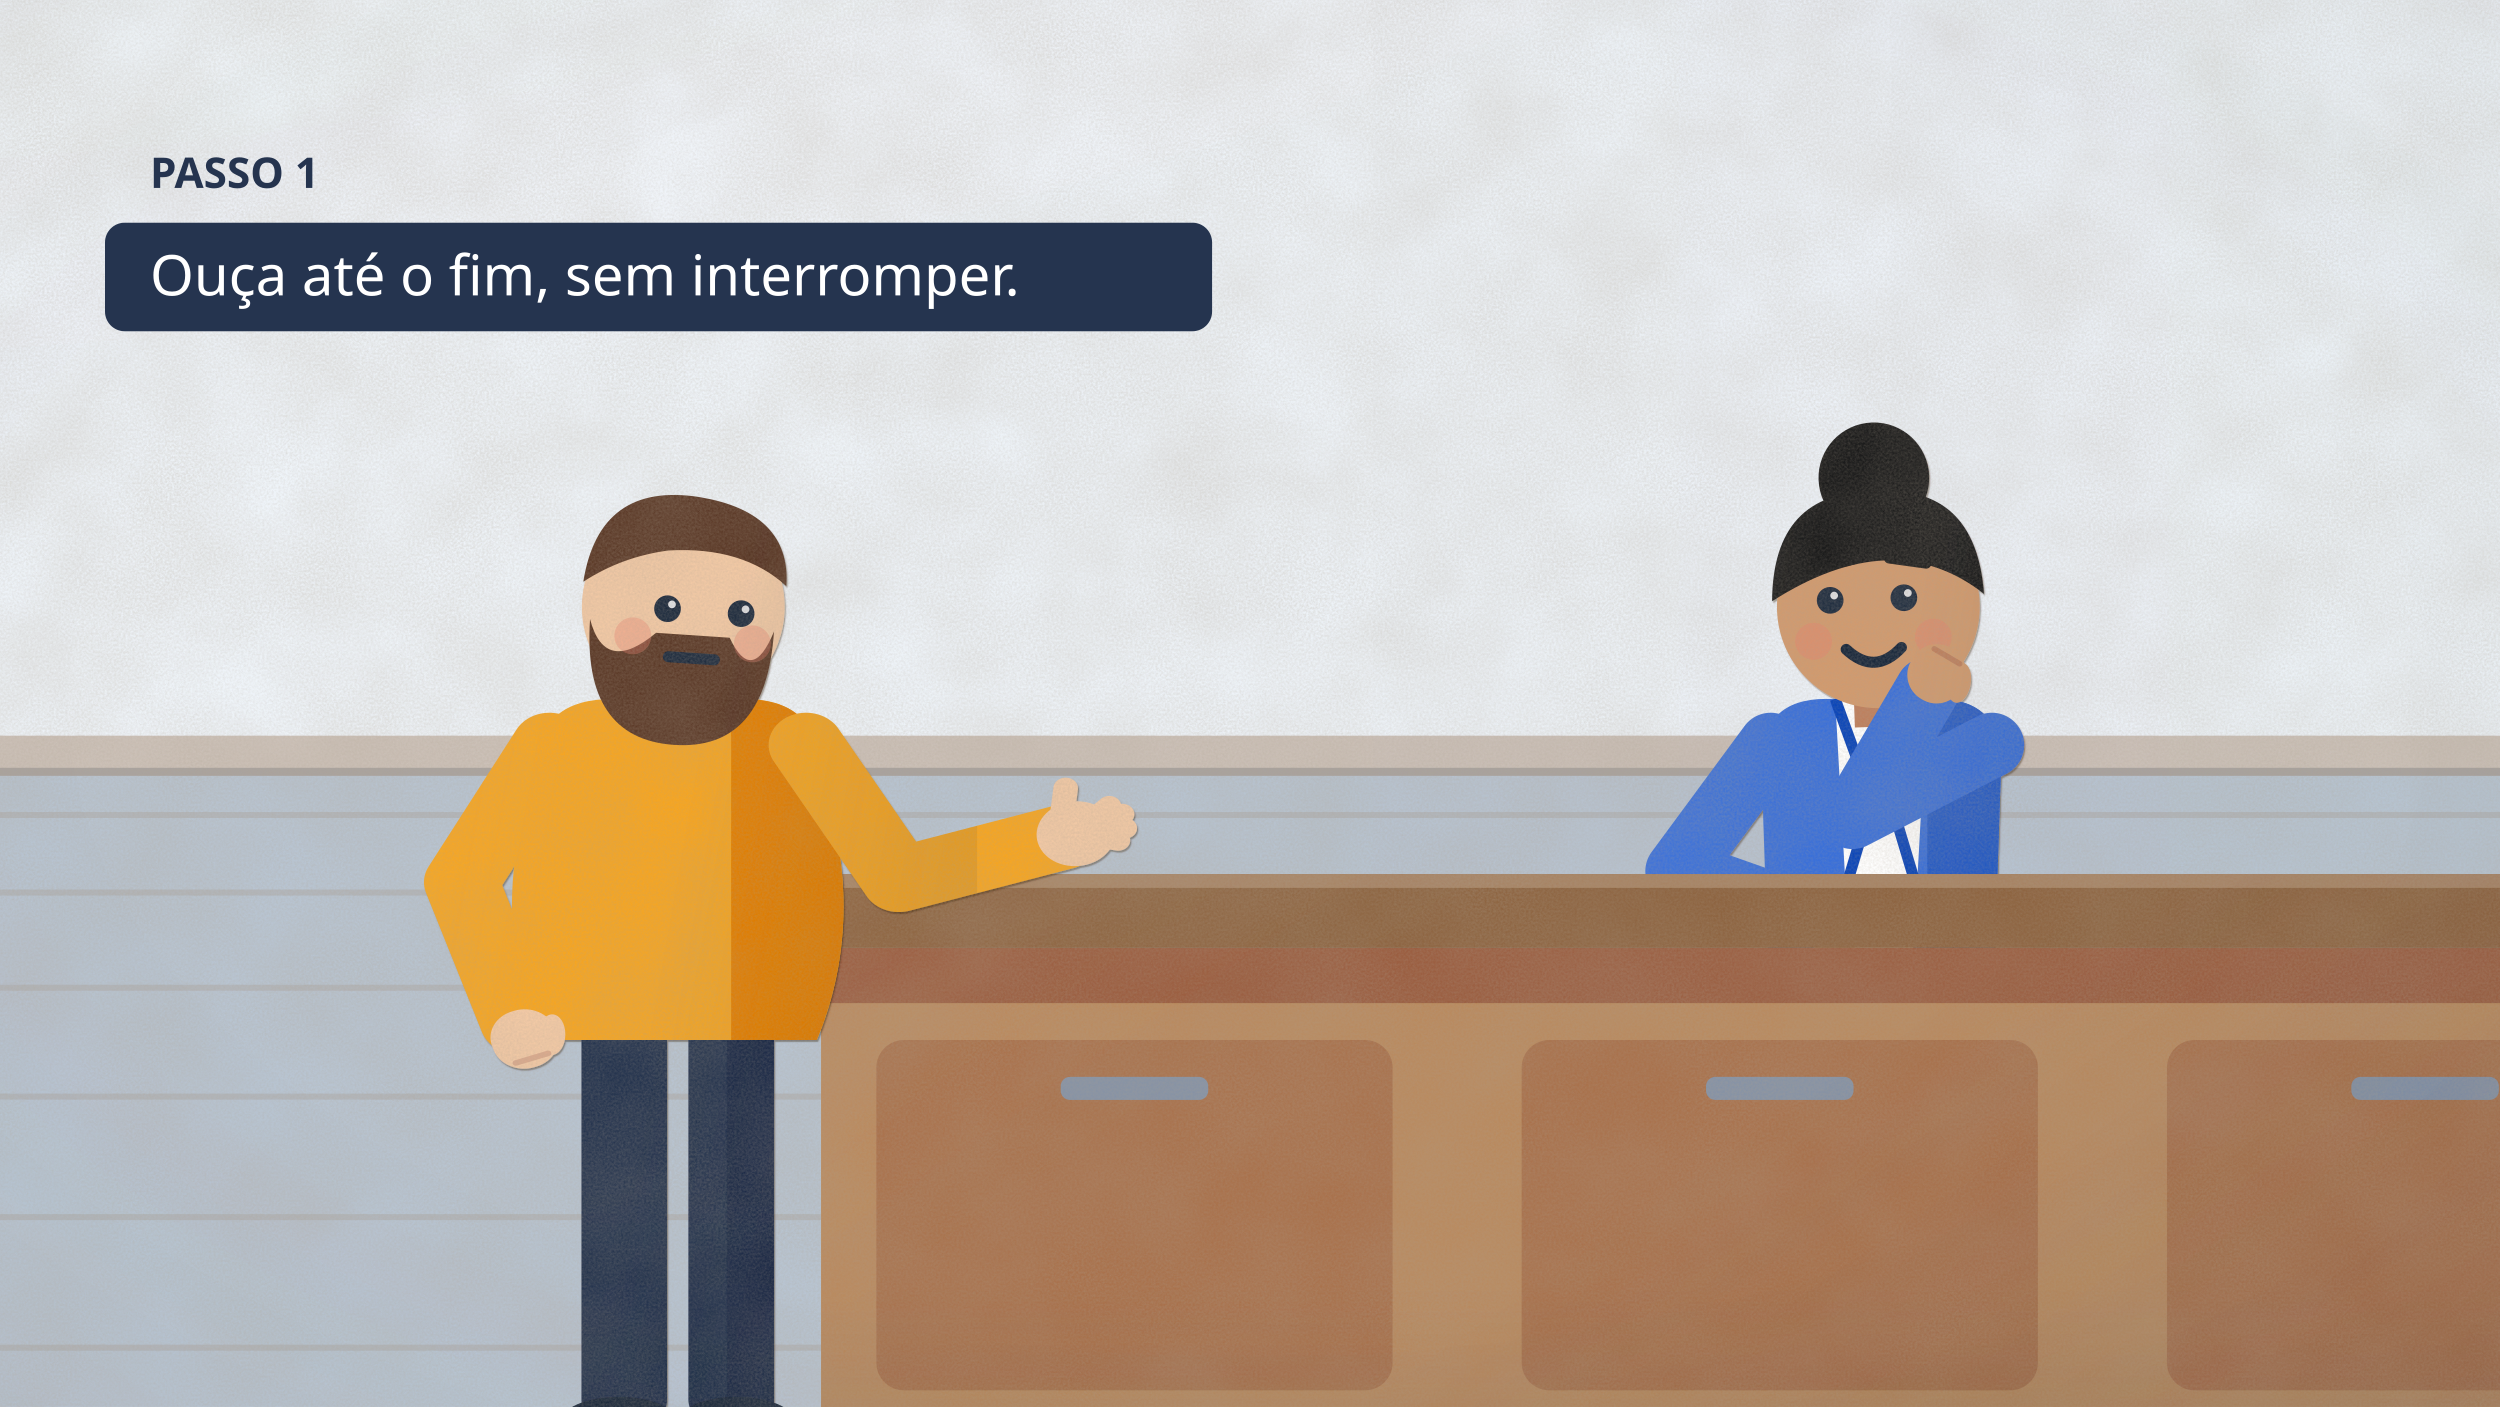
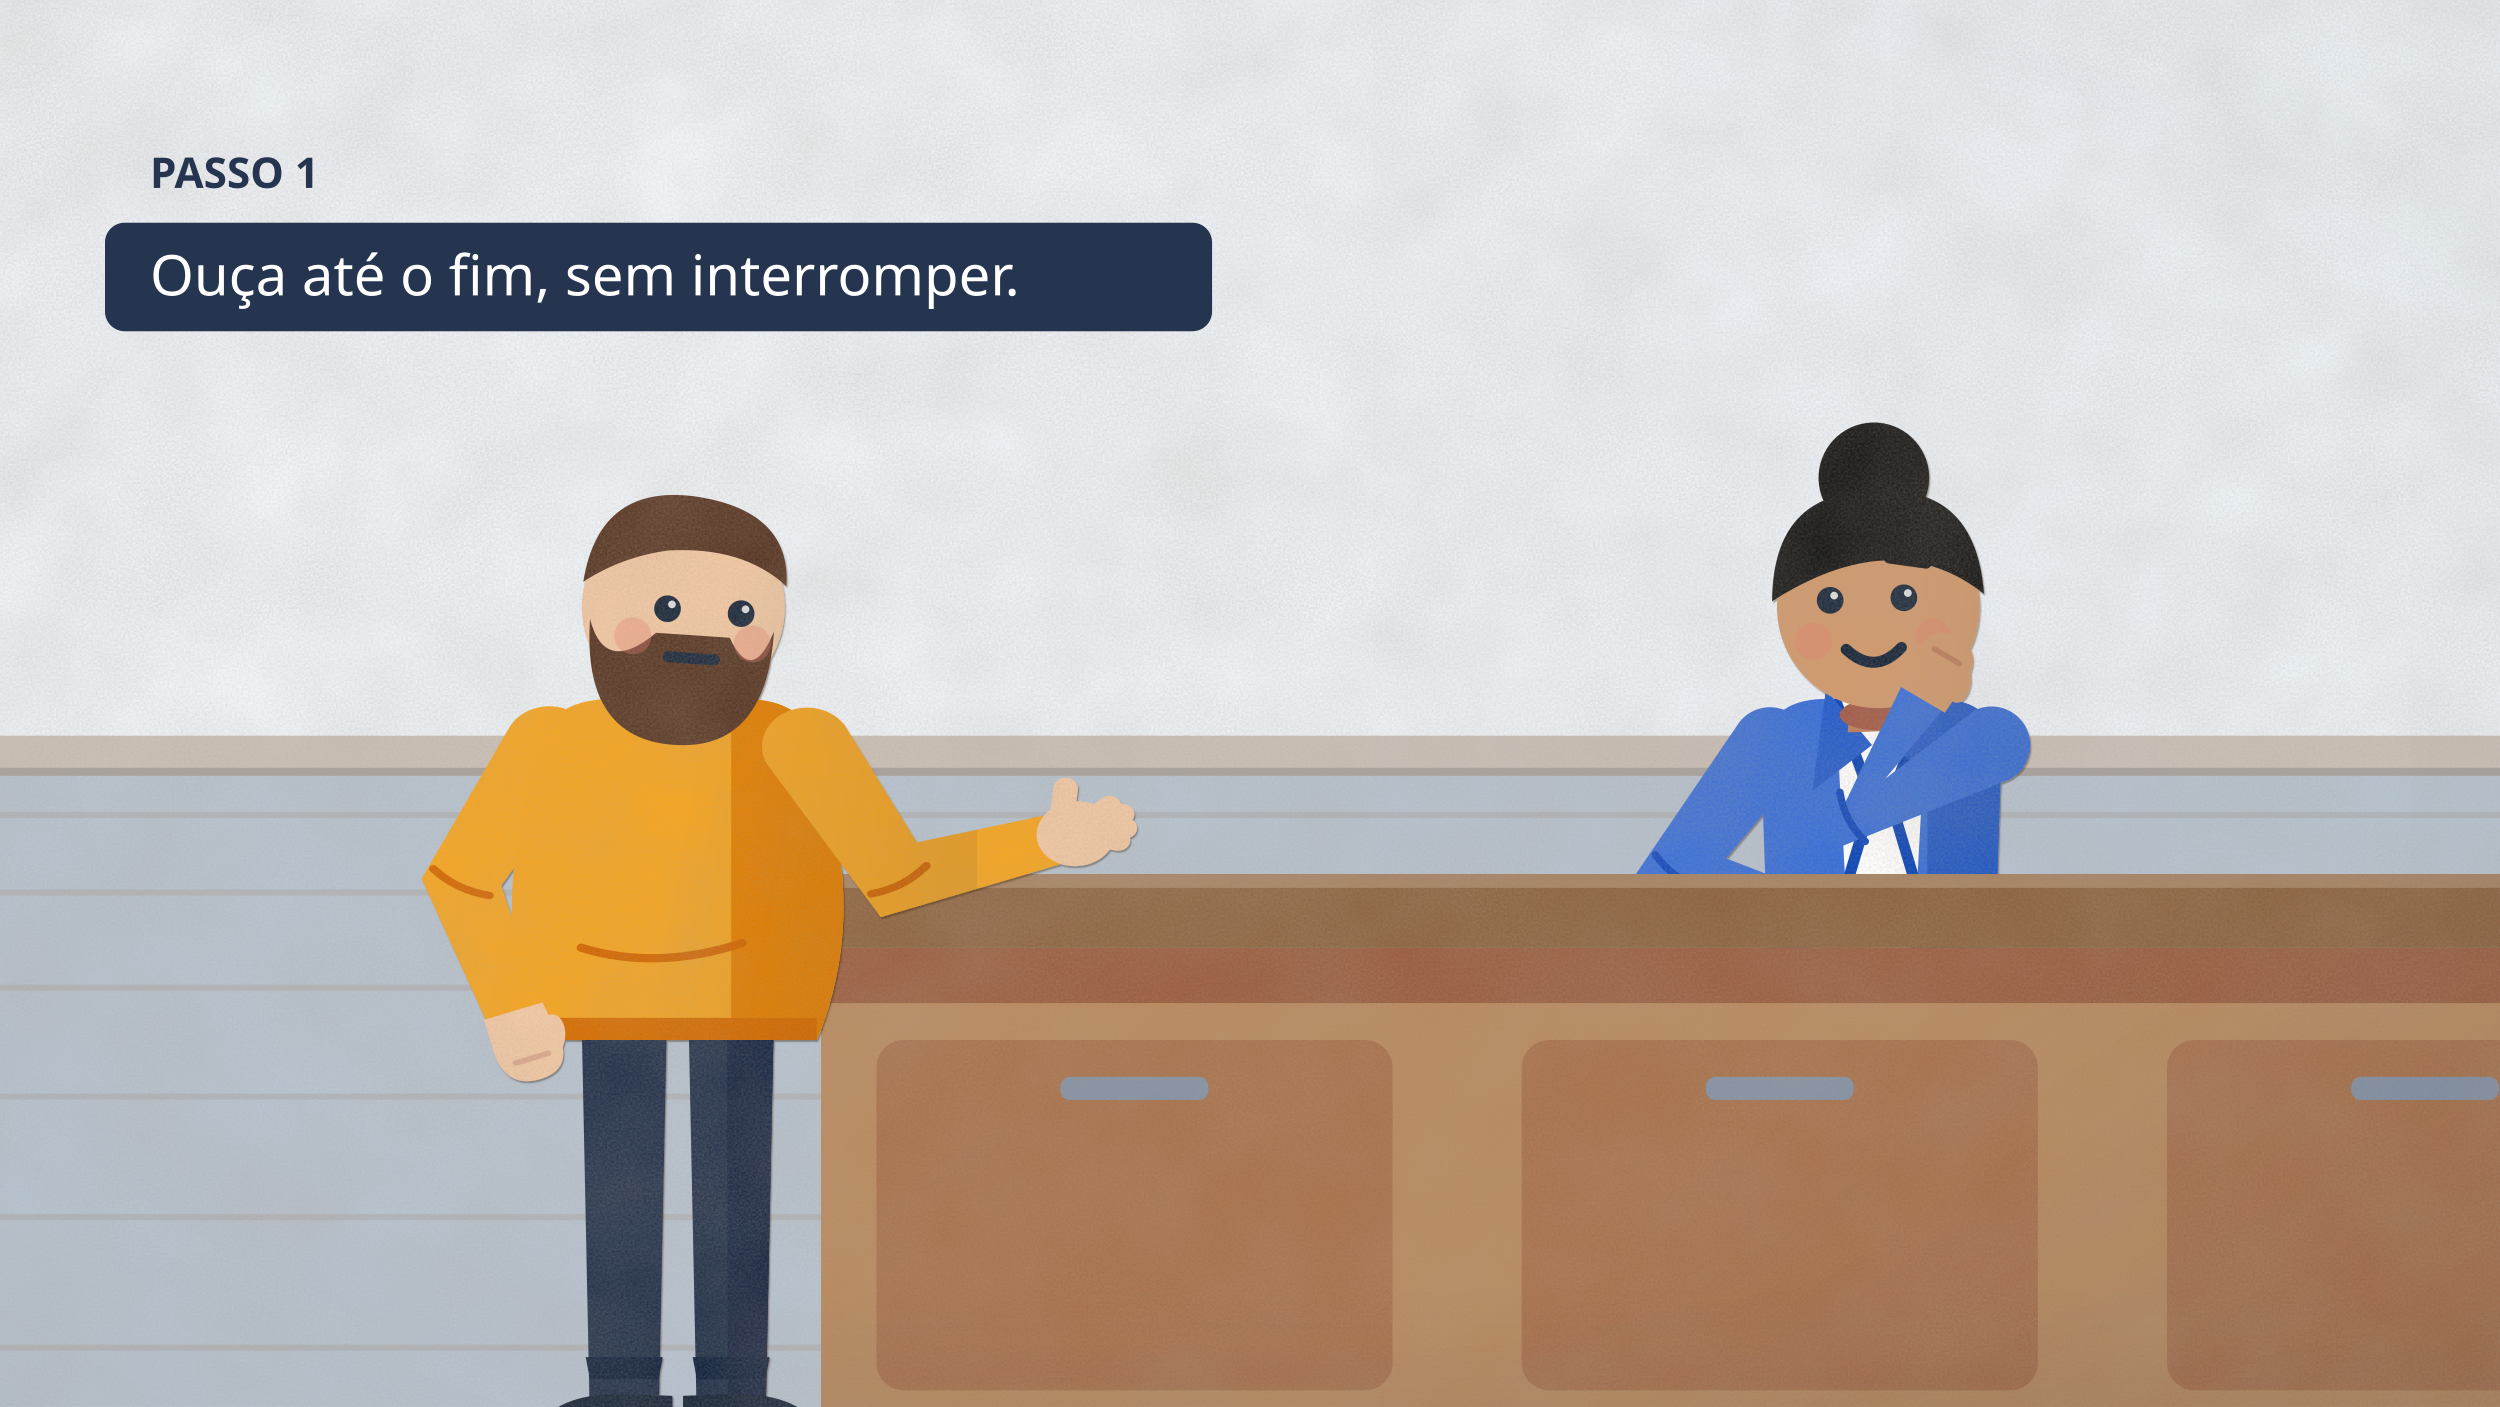
<svg xmlns="http://www.w3.org/2000/svg" width="1200" height="675" viewBox="0 0 1200 675">
  <g transform="translate(-534.0 -516.5) scale(1.9282)">
    <defs>
      <linearGradient id="sky" x1="0" y1="0" x2="0" y2="1">
        <stop offset="0" stop-color="#DCEBF7" />
        <stop offset="0.55" stop-color="#e6f1f9" />
        <stop offset="0.85" stop-color="#EFF6FC" />
        <stop offset="1" stop-color="#EEF5FB" />
      </linearGradient>
      <linearGradient id="ground" x1="0" y1="0" x2="0" y2="1">
        <stop offset="0" stop-color="#9CC793" />
        <stop offset="1" stop-color="#7AB582" />
      </linearGradient>
      <radialGradient id="cshadow">
        <stop offset="0" stop-color="rgb(31,42,61)" stop-opacity="0.195" />
        <stop offset="0.55" stop-color="rgb(31,42,61)" stop-opacity="0.143" />
        <stop offset="1" stop-color="rgb(31,42,61)" stop-opacity="0" />
      </radialGradient>
      <filter id="hazeFar" color-interpolation-filters="sRGB">
        <feColorMatrix type="matrix" values="0.92 0 0 0 0.075 0 0.92 0 0 0.076 0 0 0.92 0 0.078 0 0 0 1 0" />
      </filter>
      <filter id="hazeMid" color-interpolation-filters="sRGB">
        <feColorMatrix type="matrix" values="0.96 0 0 0 0.037 0 0.96 0 0 0.038 0 0 0.96 0 0.039 0 0 0 1 0" />
      </filter>
      <linearGradient id="lgLight" x1="0" y1="0" x2="1" y2="0.35">
        <stop offset="0" stop-color="#FFF4DE" stop-opacity="0.047" />
        <stop offset="0.42" stop-color="#FFF4DE" stop-opacity="0" />
      </linearGradient>
      <linearGradient id="lgShade" x1="0" y1="0" x2="1" y2="0.35">
        <stop offset="0.6" stop-color="rgb(31,42,61)" stop-opacity="0" />
        <stop offset="1" stop-color="rgb(31,42,61)" stop-opacity="0.090" />
      </linearGradient>
      <linearGradient id="lgAO" x1="0" y1="0" x2="0" y2="1">
        <stop offset="0.72" stop-color="rgb(31,42,61)" stop-opacity="0" />
        <stop offset="1" stop-color="rgb(31,42,61)" stop-opacity="0.058" />
      </linearGradient>
      <filter id="toWhite" color-interpolation-filters="sRGB">
        <feColorMatrix values="0 0 0 0 1 0 0 0 0 1 0 0 0 0 1 0 0 0 1 0" />
      </filter>
      <filter id="castF" x="-30%" y="-30%" width="160%" height="160%" color-interpolation-filters="sRGB">
        <feColorMatrix values="0 0 0 0 0.122 0 0 0 0 0.165 0 0 0 0 0.239 0 0 0 1 0" />
        <feGaussianBlur stdDeviation="4.0" />
      </filter>
      <clipPath id="groundClip">
        <rect y="368.5" width="1200" height="675" />
      </clipPath>
      <radialGradient id="glow" cx="0.15" cy="0.25" r="0.75">
        <stop offset="0" stop-color="#FFF4DE" stop-opacity="0.099" />
        <stop offset="1" stop-color="#FFF4DE" stop-opacity="0" />
      </radialGradient>
      <linearGradient id="falloff" x1="0" y1="0" x2="1" y2="0">
        <stop offset="0.35" stop-color="rgb(31,42,61)" stop-opacity="0" />
        <stop offset="1" stop-color="rgb(31,42,61)" stop-opacity="0.023" />
      </linearGradient>
      <radialGradient id="vignette" cx="0.5" cy="0.5" r="0.75">
        <stop offset="0.6" stop-color="rgb(31,42,61)" stop-opacity="0" />
        <stop offset="1" stop-color="rgb(31,42,61)" stop-opacity="0.031" />
      </radialGradient>
    </defs>
    <rect width="1200" height="459" fill="#EEF3F8" />
    <rect y="459" width="1200" height="216" fill="#B8C4D1" />
    <rect y="451" width="1200" height="10" fill="#8E6542" fill-opacity="0.35" stroke-opacity="0.35" />
    <rect x="0" y="470.0" width="1200" height="1.5" fill="#8E6542" fill-opacity="0.15" stroke-opacity="0.15" />
    <rect x="0" y="489.3" width="1200" height="1.5" fill="#8E6542" fill-opacity="0.15" stroke-opacity="0.15" />
    <rect x="0" y="513.0" width="1200" height="1.5" fill="#8E6542" fill-opacity="0.15" stroke-opacity="0.15" />
    <rect x="0" y="540.1" width="1200" height="1.5" fill="#8E6542" fill-opacity="0.15" stroke-opacity="0.15" />
    <rect x="0" y="570.1" width="1200" height="1.5" fill="#8E6542" fill-opacity="0.15" stroke-opacity="0.15" />
    <rect x="0" y="602.6" width="1200" height="1.5" fill="#8E6542" fill-opacity="0.15" stroke-opacity="0.15" />
    <rect x="0" y="637.4" width="1200" height="1.5" fill="#8E6542" fill-opacity="0.15" stroke-opacity="0.15" />
    <rect width="1200" height="459" fill="url(#glow)" style="mix-blend-mode: screen;" />
    <rect width="1200" height="675" fill="url(#falloff)" style="mix-blend-mode: multiply;" />
  </g>
  <g transform="translate(903.0 693.9) scale(4.425)">
    <ellipse cx="0" cy="0" rx="25.0" ry="4.5" fill="url(#cshadow)" />
  </g>
  <g style="isolation: isolate;">
    <filter id="dr_ana" x="-20%" y="-20%" width="140%" height="150%">
      <feGaussianBlur in="SourceAlpha" stdDeviation="0.497" />
      <feOffset dx="0.565" dy="0.904" result="b" />
      <feFlood flood-color="#2B1D10" flood-opacity="0.42" />
      <feComposite in2="b" operator="in" result="sh" />
      <feMerge>
        <feMergeNode in="sh" />
        <feMergeNode in="SourceGraphic" />
      </feMerge>
    </filter>
    <g filter="url(#dr_ana)">
      <g id="ana" transform="translate(903.0 693.9) scale(4.425)">
        <g id="b_ana">
          <g transform="scale(1 1)">
-             <rect x="-9" y="-47" width="8" height="45" rx="3" fill="#25344F" />
-             <rect x="1" y="-47" width="8" height="45" rx="3" fill="#25344F" />
-             <rect x="4.6" y="-47" width="4.4" height="45" rx="2" fill="#1C2B47" />
-             <ellipse cx="-5.5" cy="-2.5" rx="5.5" ry="2.8" fill="#1F2A3D" />
-             <ellipse cx="5.5" cy="-2.5" rx="5.5" ry="2.8" fill="#1F2A3D" />
+             <path d="M-9 -47 L-1 -47 L-1.8 -2 L-8.2 -2 Z" fill="#25344F" />
+             <path d="M1 -47 L9 -47 L8.2 -2 L1.8 -2 Z" fill="#25344F" />
+             <path d="M4.6 -47 L9 -47 L8.2 -2 L4.68 -2 Z" fill="#1C2B47" />
+             <path d="M-8.6 -9.6 L-1.4 -9.6 L-1.8 -7.2 L-8.2 -7.2 Z" fill="#172642" />
+             <path d="M1.4 -9.6 L8.6 -9.6 L8.2 -7.2 L1.8 -7.2 Z" fill="#172642" />
+             <path d="M-0.5 -5.4 L-0.5 -0.8 L-11 -0.8 Q-12.7 -0.8 -12.7 -2.8 Q-10.5 -5.6 -5.5 -5.6 Z" fill="#1F2A3D" />
+             <path d="M-0.5 -1.8 L-12.7 -1.8 L-12.2 -0.5 L-0.5 -0.5 Z" fill="#56586C" />
+             <path d="M0.5 -5.4 L0.5 -0.8 L11 -0.8 Q12.7 -0.8 12.7 -2.8 Q10.5 -5.6 5.5 -5.6 Z" fill="#1F2A3D" />
+             <path d="M0.5 -1.8 L12.7 -1.8 L12.2 -0.5 L0.5 -0.5 Z" fill="#56586C" />
            <path d="M-13 -74 Q-13 -81 -6 -81 L6 -81 Q13 -81 13 -74 L12 -44 L-12 -44 Z" fill="#3A6FD8" />
            <path d="M5 -81 L6 -81 Q13 -81 13 -74 L12 -44 L5 -44 Z" fill="#255BC7" />
            <path d="M-5 -81 L5 -81 L3 -45 L-3 -45 Z" fill="#FFFFFF" />
            <path d="M-5 -81 L-1 -70 L-4 -60 M5 -81 L1 -70 L4 -60" stroke="#1147B8" stroke-width="1.2" fill="none" />
+             <path d="M-12 -46.4 L12 -46.4 L12 -44 L-12 -44 Z" fill="#1A4FBE" />
+             <path d="M-9 -54 Q-2 -51.5 6 -54.5" stroke="#164CBC" stroke-width="0.9" fill="none" stroke-linecap="round" />
+             <path d="M-6 -82 L-1 -76 L-7.5 -71 Z M6 -82 L1 -76 L7.5 -71 Z" fill="#2A5FCB" />
          </g>
          <g transform="translate(0 0) scale(1) rotate(-2 0 -82)">
-             <rect x="-3" y="-85" width="6" height="7" fill="#BE7F5D" />
+             <path d="M-3 -85 L3 -85 L3.8 -77.5 L-3.8 -77.5 Z" fill="#BE7F5D" />
+             <ellipse cx="0" cy="-79.4" rx="4.6" ry="1.8" fill="#A45D4B" />
            <circle cx="0" cy="-105" r="6" fill="#1E1A1A" />
            <circle cx="0" cy="-91" r="11" fill="#D19A6E" />
            <path d="M-11.5 -92 Q-11 -104 0 -103.5 Q11 -104 11.5 -92 Q2 -100 -11.5 -92 Z" fill="#1E1A1A" />
            <circle cx="-5.2" cy="-91.88" r="1.45" fill="#1F2A3D" />
            <circle cx="-4.75" cy="-92.38" r="0.42" fill="#FFFFFF" fill-opacity="0.85" stroke-opacity="0.85" />
            <circle cx="2.8" cy="-91.88" r="1.45" fill="#1F2A3D" />
            <circle cx="3.25" cy="-92.38" r="0.42" fill="#FFFFFF" fill-opacity="0.85" stroke-opacity="0.85" />
            <path d="M-6.65 -95.5 L-2.65 -96.2 M1.35 -96.2 L5.35 -95.5" stroke="#1E1A1A" stroke-width="1.1" stroke-linecap="round" />
            <path d="M-3.65 -86.5 Q-0.65 -83.5 2.35 -86.5" stroke="#1F2A3D" stroke-width="1.2" fill="none" stroke-linecap="round" />
            <circle cx="-7.15" cy="-87.5" r="2" fill="#E9806E" fill-opacity="0.35" stroke-opacity="0.35" />
            <circle cx="5.85" cy="-87.5" r="2" fill="#E9806E" fill-opacity="0.35" stroke-opacity="0.35" />
          </g>
          <g transform="scale(1 1)">
-             <path d="M-12 -76 L-22.09 -62.32 L-7 -57" stroke="#3A6FD8" fill="none" stroke-linecap="round" stroke-linejoin="round" stroke-width="7" />
+             <path d="M-15.38 -78.49L-15.38 -78.49L-27.35 -60.93L-7.9 -54.45A2.7 2.7 0 0 0 -6.1 -59.55L-6.1 -59.55L-16.83 -63.7L-8.62 -73.51A4.2 4.2 0 0 0 -15.38 -78.49Z" fill="#3A6FD8" />
+             <path d="M-24.5 -64.1 Q-22.68 -61.51 -19.68 -60.54" stroke="#164CBC" stroke-width="0.8" fill="none" stroke-linecap="round" />
            <g transform="translate(-7 -57) rotate(19.41)">
              <ellipse cx="1.2" cy="-0.9" rx="1.9" ry="1.3" fill="#BE7F5D" transform="rotate(30 1.2 -0.9)" />
-               <rect x="-1.2" y="-3.1" width="6.4" height="6.2" rx="3" fill="#D19A6E" />
+               <path d="M-1.2 -2.9 L3 -3.2 Q6.6 -3.1 6.6 0 Q6.6 3.1 3 3.2 L-1.2 2.9 Z" fill="#D19A6E" />
              <ellipse cx="2.4" cy="-2.6" rx="2.2" ry="1.25" fill="#D19A6E" transform="rotate(20 2.4 -2.6)" />
              <path d="M4.2 -1.6 L4.2 1.6" stroke="#BE7F5D" stroke-width="0.6" stroke-linecap="round" />
            </g>
-             <path d="M12 -76 L-3.11 -68.21 L5 -82" stroke="#3A6FD8" fill="none" stroke-linecap="round" stroke-linejoin="round" stroke-width="7" />
+             <path d="M10.07 -79.73L10.07 -79.73L0.43 -72.34L7.33 -80.63A2.7 2.7 0 0 0 2.67 -83.37L2.67 -83.37L-6.65 -64.08L13.93 -72.27A4.2 4.2 0 0 0 10.07 -79.73Z" fill="#3A6FD8" />
+             <path d="M-4.48 -70.87 Q-4 -67.75 -1.73 -65.54" stroke="#164CBC" stroke-width="0.8" fill="none" stroke-linecap="round" />
            <g transform="translate(5 -82) rotate(-59.55)">
              <ellipse cx="1.2" cy="0.9" rx="1.9" ry="1.3" fill="#BE7F5D" transform="rotate(-30 1.2 0.9)" />
-               <rect x="-1.2" y="-3.1" width="6.4" height="6.2" rx="3" fill="#D19A6E" />
+               <path d="M-1.2 -2.9 L3 -3.2 Q6.6 -3.1 6.6 0 Q6.6 3.1 3 3.2 L-1.2 2.9 Z" fill="#D19A6E" />
              <ellipse cx="2.4" cy="2.6" rx="2.2" ry="1.25" fill="#D19A6E" transform="rotate(-20 2.4 2.6)" />
              <path d="M4.2 -1.6 L4.2 1.6" stroke="#BE7F5D" stroke-width="0.6" stroke-linecap="round" />
            </g>
          </g>
        </g>
      </g>
    </g>
    <mask id="mk_ana" maskUnits="userSpaceOnUse" x="779.1" y="120.4" width="247.8" height="573.5">
      <use href="#b_ana" transform="translate(903.0 693.9) scale(4.425)" filter="url(#toWhite)" />
    </mask>
    <g mask="url(#mk_ana)" opacity="1">
      <rect x="779.1" y="120.4" width="247.8" height="573.5" fill="url(#lgLight)" style="mix-blend-mode: screen;" />
      <rect x="779.1" y="120.4" width="247.8" height="573.5" fill="url(#lgShade)" style="mix-blend-mode: multiply;" />
      <rect x="814.5" y="216.0" width="177.0" height="477.9" fill="url(#lgAO)" style="mix-blend-mode: multiply;" />
    </g>
  </g>
  <g transform="translate(854.3 693.9) scale(4.425)">
    <ellipse cx="0" cy="0" rx="140.0" ry="5.6" fill="url(#cshadow)" />
  </g>
  <g style="isolation: isolate;">
    <filter id="dr_balcao" x="-20%" y="-20%" width="140%" height="150%">
      <feGaussianBlur in="SourceAlpha" stdDeviation="0.497" />
      <feOffset dx="0.565" dy="0.904" result="b" />
      <feFlood flood-color="#2B1D10" flood-opacity="0.42" />
      <feComposite in2="b" operator="in" result="sh" />
      <feMerge>
        <feMergeNode in="sh" />
        <feMergeNode in="SourceGraphic" />
      </feMerge>
    </filter>
    <g filter="url(#dr_balcao)">
      <g id="balcao" transform="translate(854.3 693.9) scale(4.425)">
        <g id="b_balcao">
          <rect x="-104" y="-54" width="208" height="54" rx="0" fill="#B98A5E" />
          <rect x="-104" y="-54" width="208" height="6" rx="0" fill="#9B5E43" />
          <rect x="-98" y="-44" width="56" height="38" rx="3" fill="#A9724E" />
          <rect x="-78" y="-40" width="16" height="2.5" rx="1" fill="#8592A6" />
          <rect x="-28" y="-44" width="56" height="38" rx="3" fill="#A9724E" />
          <rect x="-8" y="-40" width="16" height="2.5" rx="1" fill="#8592A6" />
          <rect x="42" y="-44" width="56" height="38" rx="3" fill="#A9724E" />
          <rect x="62" y="-40" width="16" height="2.5" rx="1" fill="#8592A6" />
          <rect x="-110" y="-62" width="220" height="8" rx="2" fill="#8E6542" />
          <rect x="-108" y="-62" width="216" height="1.5" rx="0" fill="#A78465" />
        </g>
      </g>
    </g>
    <mask id="mk_balcao" maskUnits="userSpaceOnUse" x="172.8" y="364.7" width="1362.9" height="329.2">
      <use href="#b_balcao" transform="translate(854.3 693.9) scale(4.425)" filter="url(#toWhite)" />
    </mask>
    <g mask="url(#mk_balcao)" opacity="1">
      <rect x="172.8" y="364.7" width="1362.9" height="329.2" fill="url(#lgLight)" style="mix-blend-mode: screen;" />
      <rect x="172.8" y="364.7" width="1362.9" height="329.2" fill="url(#lgShade)" style="mix-blend-mode: multiply;" />
      <rect x="367.6" y="419.6" width="973.5" height="274.4" fill="url(#lgAO)" style="mix-blend-mode: multiply;" />
    </g>
  </g>
  <g transform="translate(325.3 693.9) scale(4.425)">
    <ellipse cx="0" cy="0" rx="29.0" ry="4.5" fill="url(#cshadow)" />
  </g>
  <g style="isolation: isolate;">
    <filter id="dr_rui" x="-20%" y="-20%" width="140%" height="150%">
      <feGaussianBlur in="SourceAlpha" stdDeviation="0.497" />
      <feOffset dx="0.565" dy="0.904" result="b" />
      <feFlood flood-color="#2B1D10" flood-opacity="0.42" />
      <feComposite in2="b" operator="in" result="sh" />
      <feMerge>
        <feMergeNode in="sh" />
        <feMergeNode in="SourceGraphic" />
      </feMerge>
    </filter>
    <g filter="url(#dr_rui)">
      <g id="rui" transform="translate(325.3 693.9) scale(4.425)">
        <g id="b_rui">
          <g transform="scale(1.16 1)">
-             <rect x="-9" y="-47" width="8" height="45" rx="3" fill="#25344F" />
-             <rect x="1" y="-47" width="8" height="45" rx="3" fill="#25344F" />
-             <rect x="4.6" y="-47" width="4.4" height="45" rx="2" fill="#1C2B47" />
-             <ellipse cx="-5.5" cy="-2.5" rx="5.5" ry="2.8" fill="#1F2A3D" />
-             <ellipse cx="5.5" cy="-2.5" rx="5.5" ry="2.8" fill="#1F2A3D" />
+             <path d="M-9 -47 L-1 -47 L-1.8 -2 L-8.2 -2 Z" fill="#25344F" />
+             <path d="M1 -47 L9 -47 L8.2 -2 L1.8 -2 Z" fill="#25344F" />
+             <path d="M4.6 -47 L9 -47 L8.2 -2 L4.68 -2 Z" fill="#1C2B47" />
+             <path d="M-8.6 -9.6 L-1.4 -9.6 L-1.8 -7.2 L-8.2 -7.2 Z" fill="#172642" />
+             <path d="M1.4 -9.6 L8.6 -9.6 L8.2 -7.2 L1.8 -7.2 Z" fill="#172642" />
+             <path d="M-0.5 -5.4 L-0.5 -0.8 L-11 -0.8 Q-12.7 -0.8 -12.7 -2.8 Q-10.5 -5.6 -5.5 -5.6 Z" fill="#1F2A3D" />
+             <path d="M-0.5 -1.8 L-12.7 -1.8 L-12.2 -0.5 L-0.5 -0.5 Z" fill="#56586C" />
+             <path d="M0.5 -5.4 L0.5 -0.8 L11 -0.8 Q12.7 -0.8 12.7 -2.8 Q10.5 -5.6 5.5 -5.6 Z" fill="#1F2A3D" />
+             <path d="M0.5 -1.8 L12.7 -1.8 L12.2 -0.5 L0.5 -0.5 Z" fill="#56586C" />
            <path d="M-13 -74 Q-13 -81 -6 -81 L6 -81 Q13 -81 13 -74 Q18 -58 13 -44 L-13 -44 Q-18 -58 -13 -74 Z" fill="#F5A524" />
            <path d="M5 -81 L6 -81 Q13 -81 13 -74 Q18 -58 13 -44 L5 -44 Z" fill="#E48000" />
            <path d="M-6 -81 Q0 -76 6 -81" stroke="#D05F00" stroke-width="1.5" fill="none" />
+             <path d="M-13 -46.4 L13 -46.4 L13 -44 L-13 -44 Z" fill="#D86D00" />
+             <path d="M-9 -54 Q-2 -51.5 6 -54.5" stroke="#D56800" stroke-width="0.9" fill="none" stroke-linecap="round" />
+             <path d="M-6.2 -81.4 Q0 -75.8 6.2 -81.4" stroke="#CB5700" stroke-width="2.2" fill="none" stroke-linecap="round" />
          </g>
          <g transform="translate(0 0) scale(1) rotate(3.84 0 -82)">
-             <rect x="-3" y="-85" width="6" height="7" fill="#DAAA8D" />
+             <path d="M-3 -85 L3 -85 L3.8 -77.5 L-3.8 -77.5 Z" fill="#DAAA8D" />
+             <ellipse cx="0" cy="-79.4" rx="4.6" ry="1.8" fill="#B98270" />
            <circle cx="0" cy="-91" r="11" fill="#F2C9A5" />
            <path d="M-11 -93 Q-10 -104 1 -103 Q11 -102 11 -94 Q6 -98 -2 -97 Q-7 -96 -11 -93 Z" fill="#5A3825" />
            <path d="M-10 -89 Q-10 -76 0 -76 Q10 -76 10 -89 Q8 -83 5.249 -88 L-2.751 -88 Q-8 -83 -10 -89 Z" fill="#5A3825" />
            <circle cx="-1.69" cy="-90.69" r="1.45" fill="#1F2A3D" />
            <circle cx="-1.24" cy="-91.19" r="0.42" fill="#FFFFFF" fill-opacity="0.85" stroke-opacity="0.85" />
            <circle cx="6.31" cy="-90.69" r="1.45" fill="#1F2A3D" />
            <circle cx="6.76" cy="-91.19" r="0.42" fill="#FFFFFF" fill-opacity="0.85" stroke-opacity="0.85" />
            <path d="M-1.251 -85.5 L3.749 -85.5" stroke="#1F2A3D" stroke-width="1.2" stroke-linecap="round" />
            <circle cx="-5.251" cy="-87.5" r="2" fill="#E9806E" fill-opacity="0.35" stroke-opacity="0.35" />
            <circle cx="7.749" cy="-87.5" r="2" fill="#E9806E" fill-opacity="0.35" stroke-opacity="0.35" />
          </g>
          <g transform="scale(1.16 1)">
-             <path d="M-12 -76 L-20.23 -61.12 L-15 -46" stroke="#F5A524" fill="none" stroke-linecap="round" stroke-linejoin="round" stroke-width="7" />
+             <path d="M-15.68 -78.03L-15.68 -78.03L-23.95 -61.5L-17.55 -45.12A2.7 2.7 0 0 0 -12.45 -46.88L-12.45 -46.88L-16.5 -60.75L-8.32 -73.97A4.2 4.2 0 0 0 -15.68 -78.03Z" fill="#F5A524" />
+             <path d="M-22.85 -62.57 Q-20.71 -60.25 -17.6 -59.67" stroke="#D56800" stroke-width="0.8" fill="none" stroke-linecap="round" />
            <g transform="translate(-15 -46) rotate(70.94)">
              <ellipse cx="1.2" cy="-0.9" rx="1.9" ry="1.3" fill="#DAAA8D" transform="rotate(30 1.2 -0.9)" />
-               <rect x="-1.2" y="-3.1" width="6.4" height="6.2" rx="3" fill="#F2C9A5" />
+               <path d="M-1.2 -2.9 L3 -3.2 Q6.6 -3.1 6.6 0 Q6.6 3.1 3 3.2 L-1.2 2.9 Z" fill="#F2C9A5" />
              <ellipse cx="2.4" cy="-2.6" rx="2.2" ry="1.25" fill="#F2C9A5" transform="rotate(20 2.4 -2.6)" />
              <path d="M4.2 -1.6 L4.2 1.6" stroke="#DAAA8D" stroke-width="0.6" stroke-linecap="round" />
            </g>
-             <path d="M12 -76 L20.68 -61.38 L36 -66" stroke="#F5A524" fill="none" stroke-linecap="round" stroke-linejoin="round" stroke-width="7" />
+             <path d="M8.39 -73.86L8.39 -73.86L18.99 -57.32L36.78 -63.41A2.7 2.7 0 0 0 35.22 -68.59L35.22 -68.59L22.37 -65.44L15.61 -78.14A4.2 4.2 0 0 0 8.39 -73.86Z" fill="#F5A524" />
+             <path d="M18.1 -59.85 Q21.19 -60.52 23.26 -62.92" stroke="#D56800" stroke-width="0.8" fill="none" stroke-linecap="round" />
            <g transform="translate(36 -66) rotate(-16.77)">
              <ellipse cx="1.3" cy="0" rx="3.7" ry="3.5" fill="#F2C9A5" />
              <path d="M3 -0.86 L5.14 -1.95" stroke="#F2C9A5" stroke-width="2.25" stroke-linecap="round" />
              <path d="M3 -0.3 L6.06 -0.78" stroke="#F2C9A5" stroke-width="2.25" stroke-linecap="round" />
              <path d="M3 0.3 L5.86 0.75" stroke="#F2C9A5" stroke-width="2.25" stroke-linecap="round" />
              <path d="M3 0.86 L4.87 1.82" stroke="#F2C9A5" stroke-width="2.25" stroke-linecap="round" />
              <path d="M0.6 -2.2 L1.8 -5" stroke="#F2C9A5" stroke-width="2.3" stroke-linecap="round" />
            </g>
          </g>
        </g>
      </g>
    </g>
    <mask id="mk_rui" maskUnits="userSpaceOnUse" x="181.6" y="120.4" width="287.5" height="573.5">
      <use href="#b_rui" transform="translate(325.3 693.9) scale(4.425)" filter="url(#toWhite)" />
    </mask>
    <g mask="url(#mk_rui)" opacity="1">
      <rect x="181.6" y="120.4" width="287.5" height="573.5" fill="url(#lgLight)" style="mix-blend-mode: screen;" />
      <rect x="181.6" y="120.4" width="287.5" height="573.5" fill="url(#lgShade)" style="mix-blend-mode: multiply;" />
      <rect x="222.7" y="216.0" width="205.3" height="477.9" fill="url(#lgAO)" style="mix-blend-mode: multiply;" />
    </g>
  </g>
  <rect width="1200" height="675" fill="url(#vignette)" style="mix-blend-mode: multiply;" />
  <filter id="kitTex" x="0" y="0" width="100%" height="100%">
    <feTurbulence type="fractalNoise" baseFrequency="0.9" numOctaves="2" seed="5" result="f" />
    <feTurbulence type="fractalNoise" baseFrequency="0.02" numOctaves="3" seed="11" result="m" />
    <feComposite in="f" in2="m" operator="arithmetic" k2="0.6" k3="0.4" result="mix" />
    <feColorMatrix in="mix" type="matrix" values="0 0 0 0 0.42  0 0 0 0 0.36  0 0 0 0 0.28  0.5 0 0 0 -0.12" />
  </filter>
  <rect width="1200" height="675" filter="url(#kitTex)" fill-opacity="0.55" stroke-opacity="0.55" />
  <text x="72.0" y="90.2" font-family="Poppins" font-size="20.3" font-weight="700" fill="#25344F" text-anchor="start">
    <tspan x="72.0">PASSO 1</tspan>
  </text>
  <rect x="50.4" y="106.9" width="531.4" height="52.1" rx="9.45" fill="#25344F" />
  <text x="72.0" y="141.8" font-family="Poppins" font-size="27.0" font-weight="400" fill="#FFFFFF" text-anchor="start">
    <tspan x="72.0">Ouça até o fim, sem interromper.</tspan>
  </text>
</svg>
